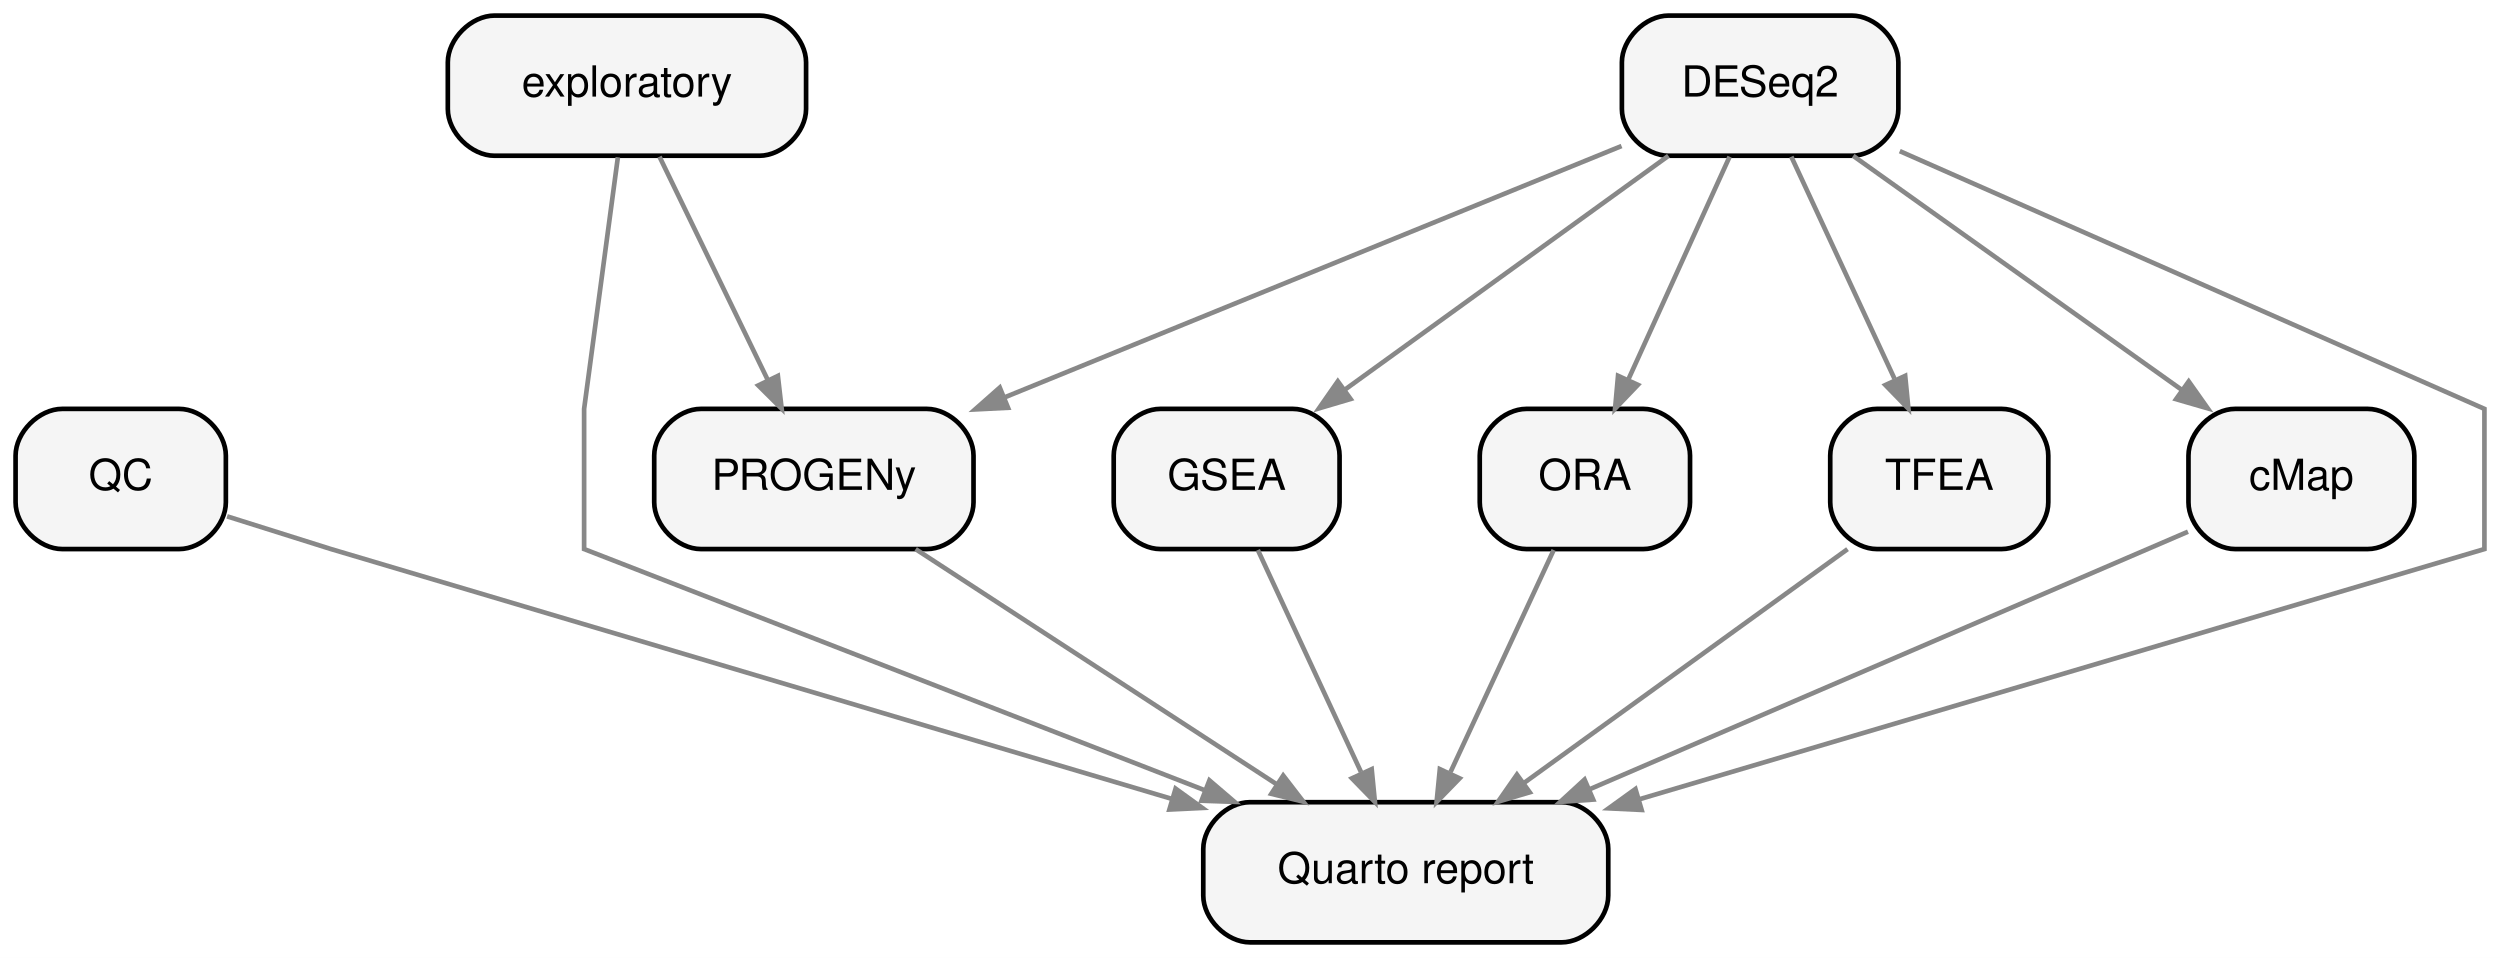
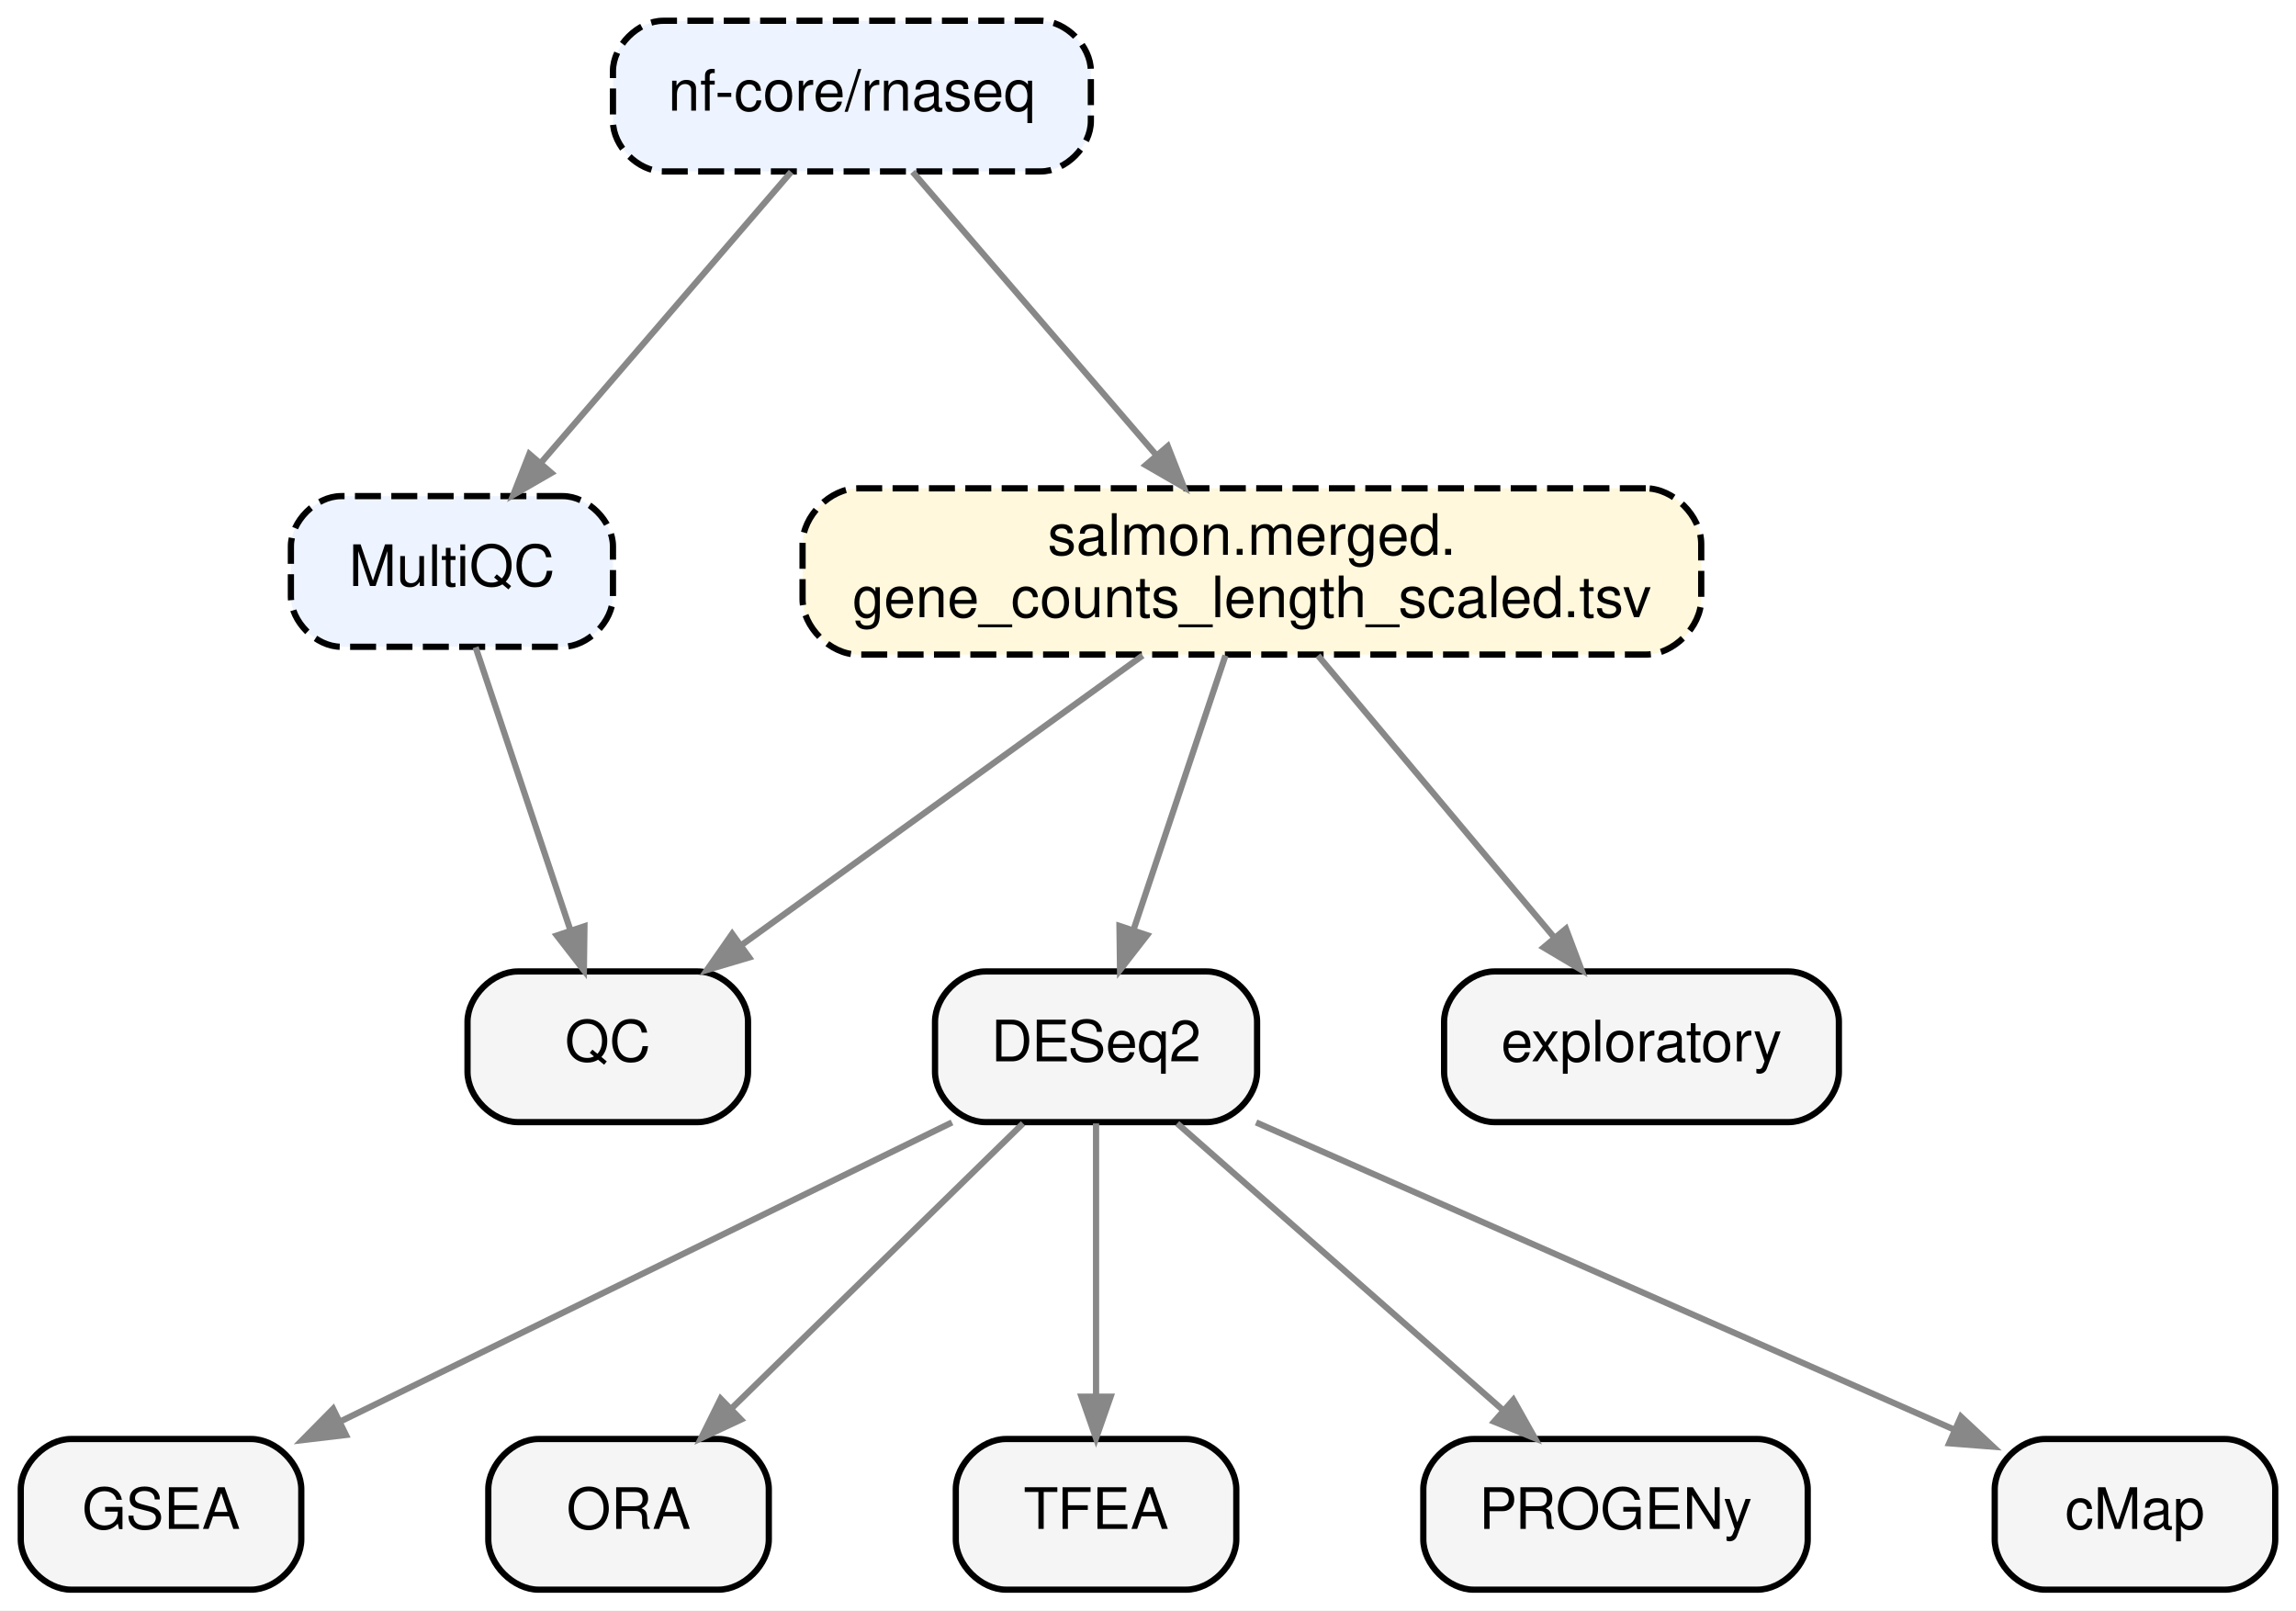
- <svg xmlns="http://www.w3.org/2000/svg" width="642pt" height="246pt" viewBox="0.00 0.00 642.00 246.00">
-   <g id="graph0" class="graph" transform="scale(1 1) rotate(0) translate(4 242)">
-     <polygon fill="white" stroke="transparent" points="-4,4 -4,-242 638,-242 638,4 -4,4" />
+ <svg xmlns="http://www.w3.org/2000/svg" width="442pt" height="310pt" viewBox="0.00 0.00 442.00 310.00">
+   <g id="graph0" class="graph" transform="scale(1 1) rotate(0) translate(4 306)">
+     <polygon fill="white" stroke="transparent" points="-4,4 -4,-306 438,-306 438,4 -4,4" />
    <g id="node1" class="node">
-       <path fill="#f5f5f5" stroke="black" stroke-width="1.2" d="M42,-137C42,-137 12,-137 12,-137 6,-137 0,-131 0,-125 0,-125 0,-113 0,-113 0,-107 6,-101 12,-101 12,-101 42,-101 42,-101 48,-101 54,-107 54,-113 54,-113 54,-125 54,-125 54,-131 48,-137 42,-137" />
-       <text text-anchor="middle" x="27" y="-116.2" font-family="Helvetica,sans-Serif" font-size="11.00">QC</text>
+       <path fill="#eef4ff" stroke="black" stroke-width="1.2" stroke-dasharray="5,2" d="M196.33,-302C196.33,-302 123.67,-302 123.67,-302 118.83,-302 114,-297.17 114,-292.33 114,-292.33 114,-282.67 114,-282.67 114,-277.83 118.83,-273 123.67,-273 123.67,-273 196.33,-273 196.33,-273 201.17,-273 206,-277.83 206,-282.67 206,-282.67 206,-292.33 206,-292.33 206,-297.17 201.17,-302 196.33,-302" />
+       <text text-anchor="middle" x="160" y="-284.7" font-family="Helvetica,sans-Serif" font-size="11.00">nf-core/rnaseq</text>
+     </g>
+     <g id="node2" class="node">
+       <path fill="#eef4ff" stroke="black" stroke-width="1.2" stroke-dasharray="5,2" d="M104.33,-210.5C104.33,-210.5 61.67,-210.5 61.67,-210.5 56.83,-210.5 52,-205.67 52,-200.83 52,-200.83 52,-191.17 52,-191.17 52,-186.33 56.83,-181.5 61.67,-181.5 61.67,-181.5 104.33,-181.5 104.33,-181.5 109.17,-181.5 114,-186.33 114,-191.17 114,-191.17 114,-200.83 114,-200.83 114,-205.67 109.17,-210.5 104.33,-210.5" />
+       <text text-anchor="middle" x="83" y="-193.2" font-family="Helvetica,sans-Serif" font-size="11.00">MultiQC</text>
+     </g>
+     <g id="edge1" class="edge">
+       <path fill="none" stroke="#888888" stroke-width="1.2" d="M148.31,-272.91C135.53,-258.06 114.93,-234.12 100.29,-217.1" />
+       <polygon fill="#888888" stroke="#888888" stroke-width="1.2" points="102.14,-214.96 94.8,-210.72 97.9,-218.61 102.14,-214.96" />
+     </g>
+     <g id="node3" class="node">
+       <path fill="#fff8dc" stroke="black" stroke-width="1.2" stroke-dasharray="5,2" d="M312.83,-212C312.83,-212 161.17,-212 161.17,-212 155.83,-212 150.5,-206.67 150.5,-201.33 150.5,-201.33 150.5,-190.67 150.5,-190.67 150.5,-185.33 155.83,-180 161.17,-180 161.17,-180 312.83,-180 312.83,-180 318.17,-180 323.5,-185.33 323.5,-190.67 323.5,-190.67 323.5,-201.33 323.5,-201.33 323.5,-206.67 318.17,-212 312.83,-212" />
+       <text text-anchor="middle" x="237" y="-199.2" font-family="Helvetica,sans-Serif" font-size="11.00">salmon.merged.</text>
+       <text text-anchor="middle" x="237" y="-187.2" font-family="Helvetica,sans-Serif" font-size="11.00">gene_counts_length_scaled.tsv</text>
+     </g>
+     <g id="edge2" class="edge">
+       <path fill="none" stroke="#888888" stroke-width="1.2" d="M171.69,-272.91C184.1,-258.49 203.88,-235.5 218.42,-218.6" />
+       <polygon fill="#888888" stroke="#888888" stroke-width="1.2" points="220.81,-220.11 223.9,-212.22 216.56,-216.46 220.81,-220.11" />
+     </g>
+     <g id="node4" class="node">
+       <path fill="#f5f5f5" stroke="black" stroke-width="1.2" d="M130.33,-119C130.33,-119 95.67,-119 95.67,-119 90.83,-119 86,-114.17 86,-109.33 86,-109.33 86,-99.67 86,-99.67 86,-94.83 90.83,-90 95.67,-90 95.67,-90 130.33,-90 130.33,-90 135.17,-90 140,-94.83 140,-99.67 140,-99.67 140,-109.33 140,-109.33 140,-114.17 135.17,-119 130.33,-119" />
+       <text text-anchor="middle" x="113" y="-101.7" font-family="Helvetica,sans-Serif" font-size="11.00">QC</text>
+     </g>
+     <g id="edge3" class="edge">
+       <path fill="none" stroke="#888888" stroke-width="1.2" d="M87.56,-181.41C92.4,-166.95 100.13,-143.88 105.8,-126.97" />
+       <polygon fill="#888888" stroke="#888888" stroke-width="1.2" points="108.51,-127.7 108.4,-119.22 103.2,-125.92 108.51,-127.7" />
+     </g>
+     <g id="edge4" class="edge">
+       <path fill="none" stroke="#888888" stroke-width="1.2" d="M215.97,-179.82C194.67,-164.45 161.72,-140.66 138.85,-124.16" />
+       <polygon fill="#888888" stroke="#888888" stroke-width="1.2" points="140.22,-121.7 132.1,-119.29 136.95,-126.24 140.22,-121.7" />
+     </g>
+     <g id="node5" class="node">
+       <path fill="#f5f5f5" stroke="black" stroke-width="1.2" d="M340.33,-119C340.33,-119 283.67,-119 283.67,-119 278.83,-119 274,-114.17 274,-109.33 274,-109.33 274,-99.67 274,-99.67 274,-94.83 278.83,-90 283.67,-90 283.67,-90 340.33,-90 340.33,-90 345.17,-90 350,-94.83 350,-99.67 350,-99.67 350,-109.33 350,-109.33 350,-114.17 345.17,-119 340.33,-119" />
+       <text text-anchor="middle" x="312" y="-101.7" font-family="Helvetica,sans-Serif" font-size="11.00">exploratory</text>
+     </g>
+     <g id="edge5" class="edge">
+       <path fill="none" stroke="#888888" stroke-width="1.2" d="M249.72,-179.82C262.27,-164.85 281.51,-141.89 295.28,-125.45" />
+       <polygon fill="#888888" stroke="#888888" stroke-width="1.2" points="297.46,-127.22 300.45,-119.29 293.16,-123.62 297.46,-127.22" />
+     </g>
+     <g id="node6" class="node">
+       <path fill="#f5f5f5" stroke="black" stroke-width="1.2" d="M228.33,-119C228.33,-119 185.67,-119 185.67,-119 180.83,-119 176,-114.17 176,-109.33 176,-109.33 176,-99.67 176,-99.67 176,-94.83 180.83,-90 185.67,-90 185.67,-90 228.33,-90 228.33,-90 233.17,-90 238,-94.83 238,-99.67 238,-99.67 238,-109.33 238,-109.33 238,-114.17 233.17,-119 228.33,-119" />
+       <text text-anchor="middle" x="207" y="-101.7" font-family="Helvetica,sans-Serif" font-size="11.00">DESeq2</text>
+     </g>
+     <g id="edge6" class="edge">
+       <path fill="none" stroke="#888888" stroke-width="1.2" d="M231.91,-179.82C227.07,-165.38 219.74,-143.5 214.28,-127.22" />
+       <polygon fill="#888888" stroke="#888888" stroke-width="1.2" points="216.82,-125.98 211.62,-119.29 211.51,-127.76 216.82,-125.98" />
+     </g>
+     <g id="node7" class="node">
+       <path fill="#f5f5f5" stroke="black" stroke-width="1.2" d="M44.33,-29C44.33,-29 9.67,-29 9.67,-29 4.83,-29 0,-24.17 0,-19.33 0,-19.33 0,-9.67 0,-9.67 0,-4.83 4.83,0 9.67,0 9.67,0 44.33,0 44.33,0 49.17,0 54,-4.83 54,-9.67 54,-9.67 54,-19.33 54,-19.33 54,-24.17 49.17,-29 44.33,-29" />
+       <text text-anchor="middle" x="27" y="-11.7" font-family="Helvetica,sans-Serif" font-size="11.00">GSEA</text>
+     </g>
+     <g id="edge7" class="edge">
+       <path fill="none" stroke="#888888" stroke-width="1.2" d="M179.27,-89.94C147.64,-74.48 95.88,-49.18 61.63,-32.43" />
+       <polygon fill="#888888" stroke="#888888" stroke-width="1.2" points="62.59,-29.78 54.17,-28.78 60.13,-34.81 62.59,-29.78" />
+     </g>
+     <g id="node8" class="node">
+       <path fill="#f5f5f5" stroke="black" stroke-width="1.2" d="M134.33,-29C134.33,-29 99.67,-29 99.67,-29 94.83,-29 90,-24.17 90,-19.33 90,-19.33 90,-9.67 90,-9.67 90,-4.83 94.83,0 99.67,0 99.67,0 134.33,0 134.33,0 139.17,0 144,-4.83 144,-9.67 144,-9.67 144,-19.33 144,-19.33 144,-24.17 139.17,-29 134.33,-29" />
+       <text text-anchor="middle" x="117" y="-11.7" font-family="Helvetica,sans-Serif" font-size="11.00">ORA</text>
+     </g>
+     <g id="edge8" class="edge">
+       <path fill="none" stroke="#888888" stroke-width="1.2" d="M192.94,-89.75C177.88,-75.03 153.86,-51.54 136.87,-34.93" />
+       <polygon fill="#888888" stroke="#888888" stroke-width="1.2" points="138.64,-32.74 130.96,-29.15 134.73,-36.75 138.64,-32.74" />
    </g>
    <g id="node9" class="node">
-       <path fill="#f5f5f5" stroke="black" stroke-width="1.2" d="M397,-36C397,-36 317,-36 317,-36 311,-36 305,-30 305,-24 305,-24 305,-12 305,-12 305,-6 311,0 317,0 317,0 397,0 397,0 403,0 409,-6 409,-12 409,-12 409,-24 409,-24 409,-30 403,-36 397,-36" />
-       <text text-anchor="middle" x="357" y="-15.2" font-family="Helvetica,sans-Serif" font-size="11.00">Quarto report</text>
+       <path fill="#f5f5f5" stroke="black" stroke-width="1.2" d="M224.33,-29C224.33,-29 189.67,-29 189.67,-29 184.83,-29 180,-24.17 180,-19.33 180,-19.33 180,-9.67 180,-9.67 180,-4.83 184.83,0 189.67,0 189.67,0 224.33,0 224.33,0 229.17,0 234,-4.83 234,-9.67 234,-9.67 234,-19.33 234,-19.33 234,-24.17 229.17,-29 224.33,-29" />
+       <text text-anchor="middle" x="207" y="-11.7" font-family="Helvetica,sans-Serif" font-size="11.00">TFEA</text>
    </g>
-     <g id="edge14" class="edge">
-       <path fill="none" stroke="#888888" stroke-width="1.2" d="M54.32,-109.4C67.71,-105.18 81,-101 81,-101 81,-101 215.9,-60.92 297.08,-36.8" />
-       <polygon fill="#888888" stroke="#888888" stroke-width="1.2" points="297.89,-39.48 304.76,-34.52 296.3,-34.11 297.89,-39.48" />
+     <g id="edge9" class="edge">
+       <path fill="none" stroke="#888888" stroke-width="1.2" d="M207,-89.75C207,-75.67 207,-53.59 207,-37.16" />
+       <polygon fill="#888888" stroke="#888888" stroke-width="1.2" points="209.8,-37.15 207,-29.15 204.2,-37.15 209.8,-37.15" />
    </g>
-     <g id="node2" class="node">
-       <path fill="#f5f5f5" stroke="black" stroke-width="1.2" d="M191,-238C191,-238 123,-238 123,-238 117,-238 111,-232 111,-226 111,-226 111,-214 111,-214 111,-208 117,-202 123,-202 123,-202 191,-202 191,-202 197,-202 203,-208 203,-214 203,-214 203,-226 203,-226 203,-232 197,-238 191,-238" />
-       <text text-anchor="middle" x="157" y="-217.2" font-family="Helvetica,sans-Serif" font-size="11.00">exploratory</text>
+     <g id="node10" class="node">
+       <path fill="#f5f5f5" stroke="black" stroke-width="1.2" d="M334.33,-29C334.33,-29 279.67,-29 279.67,-29 274.83,-29 270,-24.17 270,-19.33 270,-19.33 270,-9.67 270,-9.67 270,-4.83 274.83,0 279.67,0 279.67,0 334.33,0 334.33,0 339.17,0 344,-4.83 344,-9.67 344,-9.67 344,-19.33 344,-19.33 344,-24.17 339.17,-29 334.33,-29" />
+       <text text-anchor="middle" x="307" y="-11.7" font-family="Helvetica,sans-Serif" font-size="11.00">PROGENy</text>
    </g>
-     <g id="node7" class="node">
-       <path fill="#f5f5f5" stroke="black" stroke-width="1.2" d="M234,-137C234,-137 176,-137 176,-137 170,-137 164,-131 164,-125 164,-125 164,-113 164,-113 164,-107 170,-101 176,-101 176,-101 234,-101 234,-101 240,-101 246,-107 246,-113 246,-113 246,-125 246,-125 246,-131 240,-137 234,-137" />
-       <text text-anchor="middle" x="205" y="-116.2" font-family="Helvetica,sans-Serif" font-size="11.00">PROGENy</text>
+     <g id="edge10" class="edge">
+       <path fill="none" stroke="#888888" stroke-width="1.2" d="M222.62,-89.75C239.5,-74.9 266.51,-51.13 285.41,-34.5" />
+       <polygon fill="#888888" stroke="#888888" stroke-width="1.2" points="287.33,-36.54 291.48,-29.15 283.63,-32.34 287.33,-36.54" />
    </g>
-     <g id="edge4" class="edge">
-       <path fill="none" stroke="#888888" stroke-width="1.2" d="M165.36,-201.76C173.07,-185.86 184.59,-162.09 193.23,-144.28" />
-       <polygon fill="#888888" stroke="#888888" stroke-width="1.2" points="195.76,-145.47 196.73,-137.05 190.73,-143.02 195.76,-145.47" />
-     </g>
-     <g id="edge7" class="edge">
-       <path fill="none" stroke="#888888" stroke-width="1.2" d="M154.67,-201.61C151.44,-177.54 146,-137 146,-137 146,-137 146,-101 146,-101 146,-101 242.73,-63.41 305.21,-39.13" />
-       <polygon fill="#888888" stroke="#888888" stroke-width="1.2" points="306.58,-41.6 313.02,-36.09 304.55,-36.38 306.58,-41.6" />
-     </g>
-     <g id="node3" class="node">
-       <path fill="#f5f5f5" stroke="black" stroke-width="1.2" d="M471.5,-238C471.5,-238 424.5,-238 424.5,-238 418.5,-238 412.5,-232 412.5,-226 412.5,-226 412.5,-214 412.5,-214 412.5,-208 418.5,-202 424.5,-202 424.5,-202 471.5,-202 471.5,-202 477.5,-202 483.5,-208 483.5,-214 483.5,-214 483.5,-226 483.5,-226 483.5,-232 477.5,-238 471.5,-238" />
-       <text text-anchor="middle" x="448" y="-217.2" font-family="Helvetica,sans-Serif" font-size="11.00">DESeq2</text>
-     </g>
-     <g id="node4" class="node">
-       <path fill="#f5f5f5" stroke="black" stroke-width="1.2" d="M328,-137C328,-137 294,-137 294,-137 288,-137 282,-131 282,-125 282,-125 282,-113 282,-113 282,-107 288,-101 294,-101 294,-101 328,-101 328,-101 334,-101 340,-107 340,-113 340,-113 340,-125 340,-125 340,-131 334,-137 328,-137" />
-       <text text-anchor="middle" x="311" y="-116.2" font-family="Helvetica,sans-Serif" font-size="11.00">GSEA</text>
-     </g>
-     <g id="edge1" class="edge">
-       <path fill="none" stroke="#888888" stroke-width="1.2" d="M424.45,-201.98C401.51,-185.41 366.54,-160.13 341.49,-142.03" />
-       <polygon fill="#888888" stroke="#888888" stroke-width="1.2" points="342.83,-139.54 334.7,-137.13 339.55,-144.08 342.83,-139.54" />
-     </g>
-     <g id="node5" class="node">
-       <path fill="#f5f5f5" stroke="black" stroke-width="1.2" d="M418,-137C418,-137 388,-137 388,-137 382,-137 376,-131 376,-125 376,-125 376,-113 376,-113 376,-107 382,-101 388,-101 388,-101 418,-101 418,-101 424,-101 430,-107 430,-113 430,-113 430,-125 430,-125 430,-131 424,-137 418,-137" />
-       <text text-anchor="middle" x="403" y="-116.2" font-family="Helvetica,sans-Serif" font-size="11.00">ORA</text>
-     </g>
-     <g id="edge2" class="edge">
-       <path fill="none" stroke="#888888" stroke-width="1.2" d="M440.16,-201.76C433,-186 422.33,-162.52 414.25,-144.76" />
-       <polygon fill="#888888" stroke="#888888" stroke-width="1.2" points="416.61,-143.17 410.75,-137.05 411.51,-145.49 416.61,-143.17" />
-     </g>
-     <g id="node6" class="node">
-       <path fill="#f5f5f5" stroke="black" stroke-width="1.2" d="M510,-137C510,-137 478,-137 478,-137 472,-137 466,-131 466,-125 466,-125 466,-113 466,-113 466,-107 472,-101 478,-101 478,-101 510,-101 510,-101 516,-101 522,-107 522,-113 522,-113 522,-125 522,-125 522,-131 516,-137 510,-137" />
-       <text text-anchor="middle" x="494" y="-116.2" font-family="Helvetica,sans-Serif" font-size="11.00">TFEA</text>
-     </g>
-     <g id="edge3" class="edge">
-       <path fill="none" stroke="#888888" stroke-width="1.2" d="M456.01,-201.76C463.33,-186 474.24,-162.52 482.5,-144.76" />
-       <polygon fill="#888888" stroke="#888888" stroke-width="1.2" points="485.25,-145.48 486.08,-137.05 480.17,-143.12 485.25,-145.48" />
-     </g>
-     <g id="edge5" class="edge">
-       <path fill="none" stroke="#888888" stroke-width="1.2" d="M412.41,-204.5C370.57,-187.46 300.92,-159.08 254.01,-139.97" />
-       <polygon fill="#888888" stroke="#888888" stroke-width="1.2" points="254.86,-137.29 246.39,-136.86 252.74,-142.47 254.86,-137.29" />
-     </g>
-     <g id="node8" class="node">
-       <path fill="#f5f5f5" stroke="black" stroke-width="1.2" d="M604,-137C604,-137 570,-137 570,-137 564,-137 558,-131 558,-125 558,-125 558,-113 558,-113 558,-107 564,-101 570,-101 570,-101 604,-101 604,-101 610,-101 616,-107 616,-113 616,-113 616,-125 616,-125 616,-131 610,-137 604,-137" />
-       <text text-anchor="middle" x="587" y="-116.2" font-family="Helvetica,sans-Serif" font-size="11.00">cMap</text>
-     </g>
-     <g id="edge6" class="edge">
-       <path fill="none" stroke="#888888" stroke-width="1.2" d="M471.89,-201.98C495.27,-185.34 530.96,-159.92 556.39,-141.8" />
-       <polygon fill="#888888" stroke="#888888" stroke-width="1.2" points="558.06,-144.05 562.95,-137.13 554.81,-139.49 558.06,-144.05" />
+     <g id="node11" class="node">
+       <path fill="#f5f5f5" stroke="black" stroke-width="1.2" d="M424.33,-29C424.33,-29 389.67,-29 389.67,-29 384.83,-29 380,-24.17 380,-19.33 380,-19.33 380,-9.67 380,-9.67 380,-4.83 384.83,0 389.67,0 389.67,0 424.33,0 424.33,0 429.17,0 434,-4.83 434,-9.67 434,-9.67 434,-19.33 434,-19.33 434,-24.17 429.17,-29 424.33,-29" />
+       <text text-anchor="middle" x="407" y="-11.7" font-family="Helvetica,sans-Serif" font-size="11.00">cMap</text>
    </g>
    <g id="edge11" class="edge">
-       <path fill="none" stroke="#888888" stroke-width="1.2" d="M483.86,-203.19C537.91,-179.36 634,-137 634,-137 634,-137 634,-101 634,-101 634,-101 498.24,-60.81 416.81,-36.7" />
-       <polygon fill="#888888" stroke="#888888" stroke-width="1.2" points="417.57,-34.01 409.1,-34.42 415.98,-39.38 417.57,-34.01" />
-     </g>
-     <g id="edge13" class="edge">
-       <path fill="none" stroke="#888888" stroke-width="1.2" d="M319.01,-100.76C326.33,-85 337.24,-61.52 345.5,-43.76" />
-       <polygon fill="#888888" stroke="#888888" stroke-width="1.2" points="348.25,-44.48 349.08,-36.05 343.17,-42.12 348.25,-44.48" />
-     </g>
-     <g id="edge9" class="edge">
-       <path fill="none" stroke="#888888" stroke-width="1.2" d="M394.99,-100.76C387.67,-85 376.76,-61.52 368.5,-43.76" />
-       <polygon fill="#888888" stroke="#888888" stroke-width="1.2" points="370.83,-42.12 364.92,-36.05 365.75,-44.48 370.83,-42.12" />
-     </g>
-     <g id="edge8" class="edge">
-       <path fill="none" stroke="#888888" stroke-width="1.2" d="M470.45,-100.98C447.51,-84.41 412.54,-59.13 387.49,-41.03" />
-       <polygon fill="#888888" stroke="#888888" stroke-width="1.2" points="388.83,-38.54 380.7,-36.13 385.55,-43.08 388.83,-38.54" />
-     </g>
-     <g id="edge10" class="edge">
-       <path fill="none" stroke="#888888" stroke-width="1.2" d="M231.13,-100.98C256.8,-84.26 296.05,-58.7 323.89,-40.57" />
-       <polygon fill="#888888" stroke="#888888" stroke-width="1.2" points="325.53,-42.84 330.7,-36.13 322.47,-38.15 325.53,-42.84" />
-     </g>
-     <g id="edge12" class="edge">
-       <path fill="none" stroke="#888888" stroke-width="1.2" d="M557.87,-105.46C519.17,-88.8 450.32,-59.17 404.16,-39.3" />
-       <polygon fill="#888888" stroke="#888888" stroke-width="1.2" points="405.13,-36.67 396.67,-36.08 402.91,-41.81 405.13,-36.67" />
+       <path fill="none" stroke="#888888" stroke-width="1.2" d="M237.81,-89.94C274.02,-74.01 333.98,-47.63 371.94,-30.93" />
+       <polygon fill="#888888" stroke="#888888" stroke-width="1.2" points="373.5,-33.3 379.69,-27.52 371.24,-28.18 373.5,-33.3" />
    </g>
  </g>
</svg>
